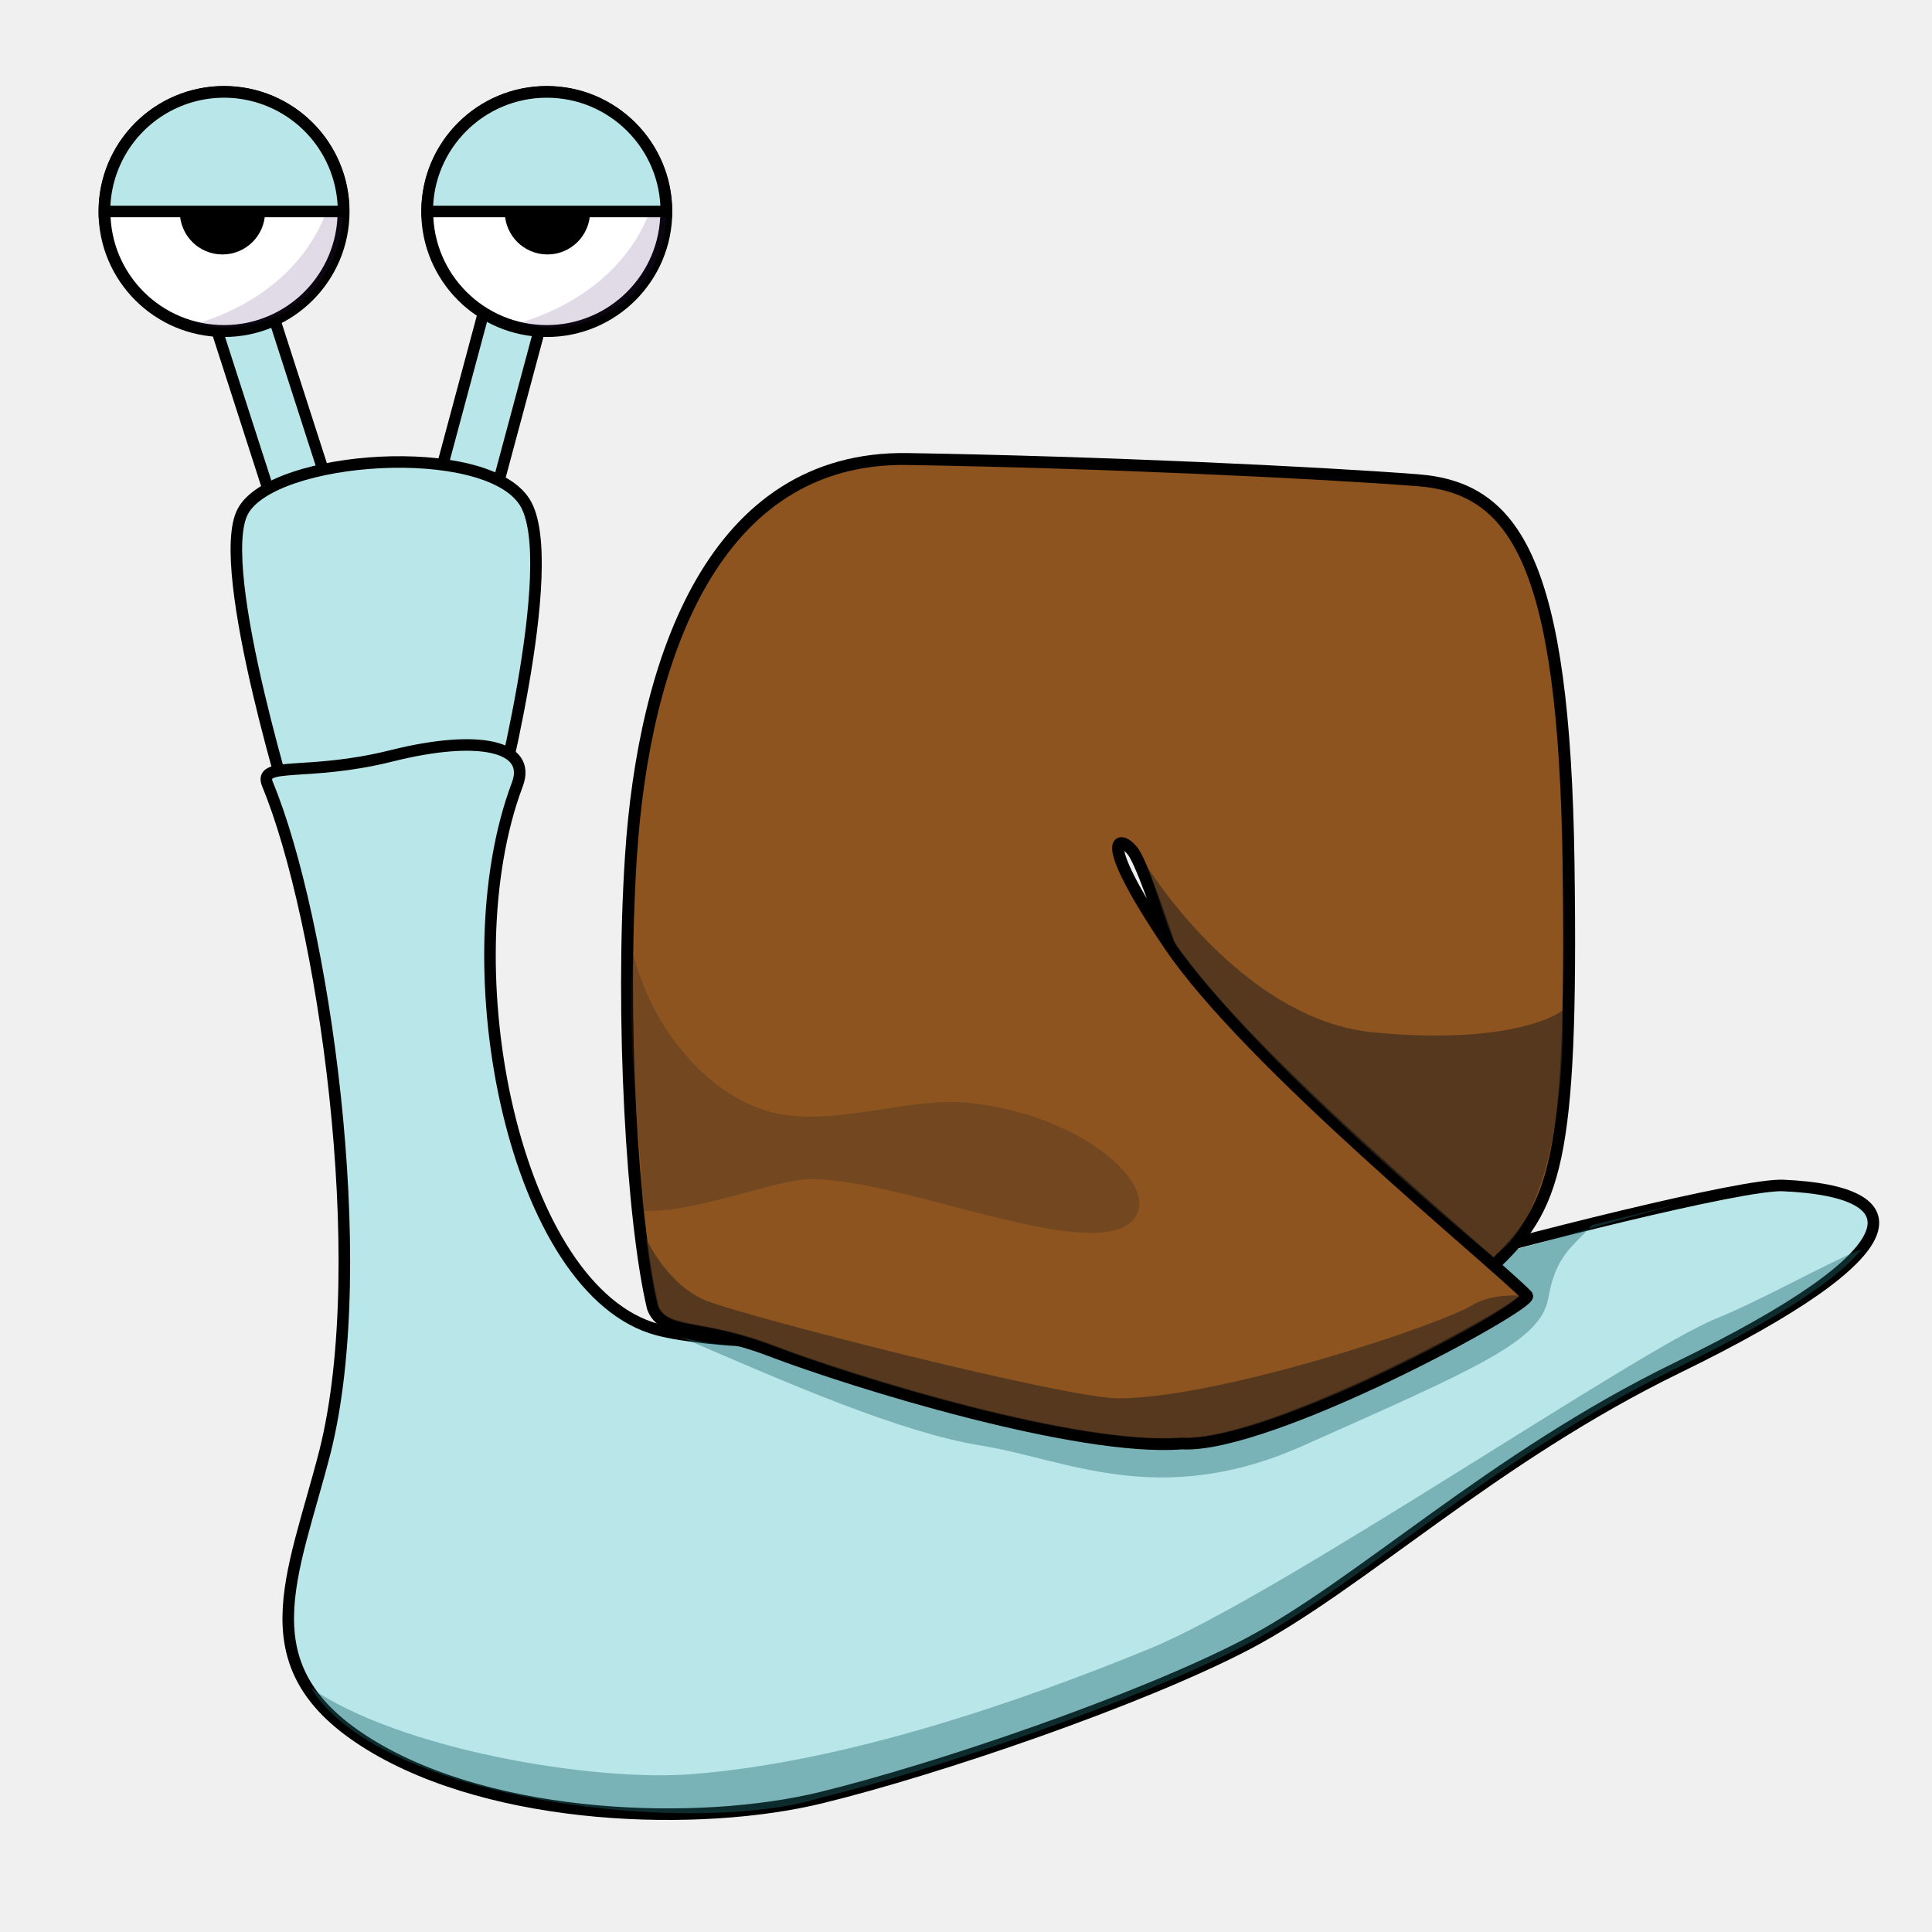
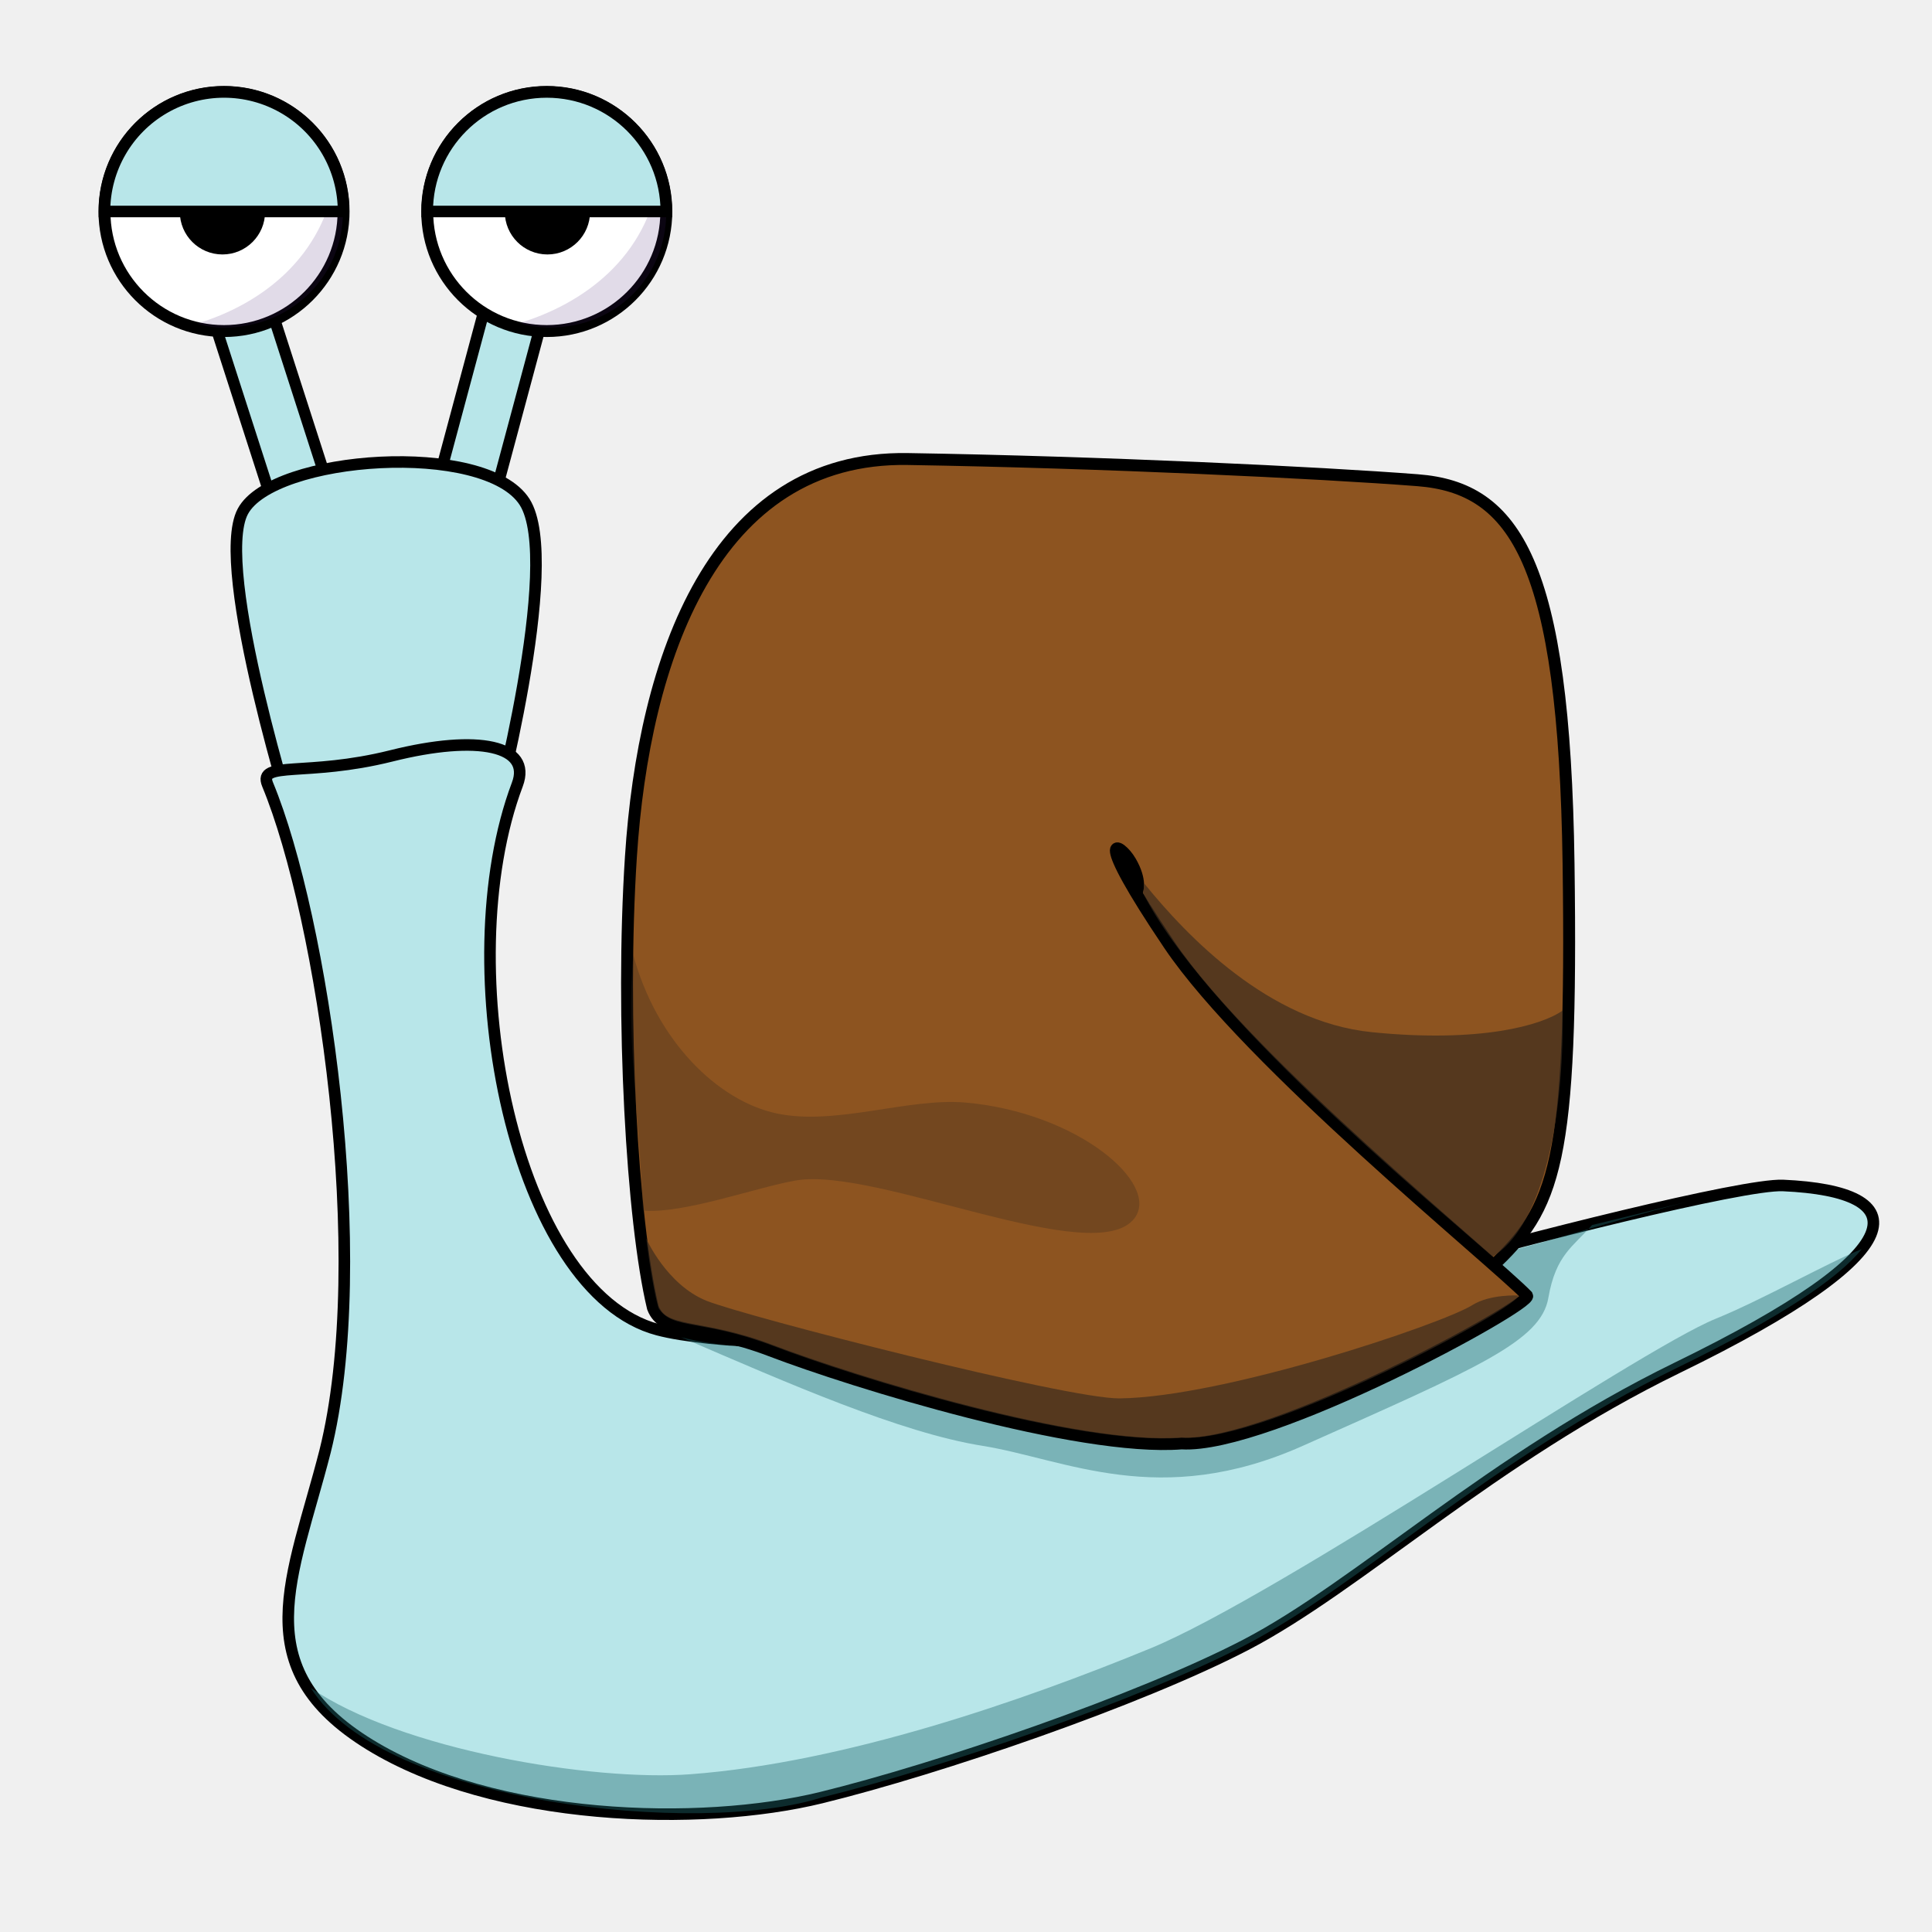
<svg xmlns="http://www.w3.org/2000/svg" width="100mm" height="100mm" viewBox="0 0 100 100" version="1.1" id="svg8">
  <defs id="defs2" />
  <g id="layer1" transform="translate(0,-197)">
    <rect transform="matrix(-0.900099,-0.4356855,-0.2593223,0.9657908,0,0)" y="180.244" x="-83.967" height="13.381" width="3.079" id="rect879" style="opacity:1;vector-effect:none;fill:#b8e6e9;fill-opacity:1;stroke:#000000;stroke-width:0.603;stroke-linecap:butt;stroke-linejoin:miter;stroke-miterlimit:4;stroke-dasharray:none;stroke-dashoffset:0;stroke-opacity:1" />
    <rect style="opacity:1;vector-effect:none;fill:#b8e6e9;fill-opacity:1;stroke:#000000;stroke-width:0.604;stroke-linecap:butt;stroke-linejoin:miter;stroke-miterlimit:4;stroke-dasharray:none;stroke-dashoffset:0;stroke-opacity:1" id="rect877" width="3.073" height="13.354" x="-56.097" y="194.481" transform="matrix(0.872032,-0.4894488,0.3067216,0.9517993,0,0)" />
    <circle style="fill:#ffffff;fill-opacity:1;stroke:#000000;stroke-width:0.617;stroke-miterlimit:4;stroke-dasharray:none;stroke-dashoffset:0;stroke-opacity:1" id="path10" cx="11.595" cy="207.947" r="6.188" />
    <circle r="6.188" cy="207.947" cx="28.3" id="circle832" style="fill:#ffffff;fill-opacity:1;stroke:#000000;stroke-width:0.617;stroke-miterlimit:4;stroke-dasharray:none;stroke-dashoffset:0;stroke-opacity:1" />
    <circle style="fill:#000000;fill-opacity:1;stroke:#000000;stroke-width:0.377;stroke-miterlimit:4;stroke-dasharray:none;stroke-dashoffset:0;stroke-opacity:1" id="path66" cx="11.514" cy="207.964" r="2.018" />
    <circle r="2.018" cy="207.964" cx="28.335" id="circle873" style="fill:#000000;fill-opacity:1;stroke:#000000;stroke-width:0.377;stroke-miterlimit:4;stroke-dasharray:none;stroke-dashoffset:0;stroke-opacity:1" />
    <path style="opacity:1;vector-effect:none;fill:#b8e6e9;fill-opacity:1;stroke:#000000;stroke-width:0.598;stroke-linecap:butt;stroke-linejoin:miter;stroke-miterlimit:4;stroke-dasharray:none;stroke-dashoffset:0;stroke-opacity:1" d="m 15.367,240.12 c 0,0 -4.352,-13.745 -2.798,-16.65 1.553,-2.905 12.549,-3.69 14.587,-0.485 1.971,3.1 -1.651,16.65 -1.651,16.65 z" id="path5869" />
    <path style="fill:#b8e6e9;fill-opacity:1;stroke:#000000;stroke-width:0.598;stroke-linecap:butt;stroke-linejoin:miter;stroke-miterlimit:4;stroke-dasharray:none;stroke-opacity:1" d="m 71.435,263.609 c -11.98,3.059 -32.115,3.607 -37.38,2.219 -7.401,-1.951 -10.844,-18.761 -7.278,-28.224 0.756,-2.006 -2.011,-2.61 -6.521,-1.48 -4.376,1.096 -6.92,0.241 -6.405,1.48 2.833,6.829 5.474,24.567 2.972,34.529 -1.679,6.555 -4.168,11.19 2.313,15.169 6.482,3.979 17.115,4.273 23.371,2.743 6.089,-1.49 16.482,-5.05 21.976,-7.909 5.881,-3.061 12.732,-9.667 22.348,-14.349 12.523,-6.098 12.323,-9.121 5.462,-9.427 -2.071,-0.092 -13.592,2.821 -19.305,4.464" id="path925" />
    <path style="opacity:1;vector-effect:none;fill:#226a6f;fill-opacity:0.408;stroke:#000000;stroke-width:0;stroke-linecap:butt;stroke-linejoin:miter;stroke-miterlimit:4;stroke-dasharray:none;stroke-dashoffset:0;stroke-opacity:1" d="m 329.996,235.117 c -7.887,2.009 -17.369,4.771 -27.896,7.799 L 269.99,251.75 c -44.65,1.933 -107.419,17.52 -136.745,9.847 21.065,9.09 42.968,18.688 58.911,21.239 16.224,2.595 34.602,12.531 62.696,0.014 34.302,-15.283 46.584,-20.486 48.047,-28.941 1.463,-8.455 4.846,-10.01 8.542,-14.252 z" id="path915" transform="matrix(0.2645833,0,0,0.2645833,0,197)" />
-     <ellipse style="opacity:1;vector-effect:none;fill:#8d5420;fill-opacity:1;stroke:none;stroke-width:0.574;stroke-linecap:butt;stroke-linejoin:miter;stroke-miterlimit:4;stroke-dasharray:none;stroke-dashoffset:0;stroke-opacity:1" id="path874" cx="-130.166" cy="221.946" rx="1.878" ry="10.013" transform="matrix(0.683624,-0.7298343,0.7045644,0.7096401,0,0)" />
-     <path style="fill:#8d5420;fill-opacity:1;stroke:#000000;stroke-width:0.617;stroke-linecap:butt;stroke-linejoin:miter;stroke-miterlimit:4;stroke-dasharray:none;stroke-opacity:1" d="m 77.198,262.592 c 3.302,-3.08 4.209,-5.272 3.99,-20.89 -0.219,-15.618 -2.752,-19.454 -7.81,-19.846 -5.058,-0.392 -16.355,-0.934 -26.397,-1.097 -10.042,-0.162 -13.658,10.336 -14.325,20.586 -0.54,8.298 0.067,18.881 1.137,23.342 0.55,1.436 2.388,0.801 6.103,2.22 4.277,1.633 15.905,5.224 21.265,4.804 4.52,0.272 18.143,-7.167 17.883,-7.643 -1.801,-1.859 -14.402,-12.06 -18.521,-18.164 -4.118,-6.104 -2.358,-5.674 -1.783,-4.676 0.575,0.997 1.783,4.676 1.783,4.676" id="path927" />
+     <ellipse style="opacity:1;vector-effect:none;fill:#8d5420;fill-opacity:1;stroke:none;stroke-width:0.574;stroke-linecap:butt;stroke-linejoin:miter;stroke-miterlimit:4;stroke-dasharray:none;stroke-dashoffset:0;stroke-opacity:1" id="path874" cx="-130.166" cy="221.946" rx="1.878" ry="12.172" transform="matrix(0.683624,-0.7298343,0.7045644,0.7096401,0,0)" />
+     <path style="fill:#8d5420;fill-opacity:1;stroke:#000000;stroke-width:0.617;stroke-linecap:butt;stroke-linejoin:miter;stroke-miterlimit:4;stroke-dasharray:none;stroke-opacity:1" d="m 77.198,262.592 c 3.302,-3.08 4.209,-5.272 3.99,-20.89 -0.219,-15.618 -2.752,-19.454 -7.81,-19.846 -5.058,-0.392 -16.355,-0.934 -26.397,-1.097 -10.042,-0.162 -13.658,10.336 -14.325,20.586 -0.54,8.298 0.067,18.881 1.137,23.342 0.55,1.436 2.388,0.801 6.103,2.22 4.277,1.633 15.905,5.224 21.265,4.804 4.52,0.272 18.143,-7.167 17.883,-7.643 -1.801,-1.859 -14.402,-12.06 -18.521,-18.164 -4.118,-6.104 -2.58,-5.304 -2.005,-4.307 0.575,0.997 0.343,1.519 0.343,1.519" id="path927" />
    <path style="opacity:1;vector-effect:none;fill:#226a6f;fill-opacity:0.408;stroke:#000000;stroke-width:0;stroke-linecap:butt;stroke-linejoin:miter;stroke-miterlimit:4;stroke-dasharray:none;stroke-dashoffset:0;stroke-opacity:1;font-variant-east_asian:normal" d="m 364.195,244.361 c -6.404,2.536 -19.556,9.972 -28.546,13.618 -15.45,6.266 -85.295,54.09 -110.612,64.494 -25.116,10.322 -59.881,22.362 -89.996,24.619 -19.152,1.436 -56.66,-4.795 -74.242,-16.881 14.262,22.724 75.946,29.04 99.857,21.45 23.013,-5.631 62.295,-19.086 83.059,-29.893 22.227,-11.569 48.12,-36.534 84.465,-54.232 20.104,-9.79 31.507,-17.476 36.016,-23.176 z" transform="matrix(0.2645833,0,0,0.2645833,0,197)" id="path889" />
    <path style="opacity:1;vector-effect:none;fill:#47226f;fill-opacity:0.164;stroke:#000000;stroke-width:0;stroke-linecap:butt;stroke-linejoin:miter;stroke-miterlimit:4;stroke-dasharray:none;stroke-dashoffset:0;stroke-opacity:1" d="m 129.029,33.711 c -2.213,16.75 -15.152,25.8 -27.459,29.502 2.063,0.59 3.851,0.849 5.997,0.857 12.917,-6.55e-4 22.78,-9.779 22.78,-22.695 -0.009,-2.61 -0.454,-5.201 -1.318,-7.664 z" transform="matrix(0.2645833,0,0,0.2645833,0,197)" id="path1089" />
    <path id="path1111" d="m 17.402,205.919 c -0.586,4.432 -3.953,6.852 -7.209,7.832 0.546,0.156 0.835,0.204 1.403,0.206 3.418,-1.7e-4 6.155,-2.592 6.155,-6.01 -0.002,-0.691 -0.12,-1.376 -0.349,-2.028 z" style="opacity:1;vector-effect:none;fill:#47226f;fill-opacity:0.164;stroke:#000000;stroke-width:0;stroke-linecap:butt;stroke-linejoin:miter;stroke-miterlimit:4;stroke-dasharray:none;stroke-dashoffset:0;stroke-opacity:1" />
    <path id="circle5887" style="opacity:1;vector-effect:none;fill:#b8e6e9;fill-opacity:1;stroke:#000000;stroke-width:0.598;stroke-linecap:butt;stroke-linejoin:miter;stroke-miterlimit:4;stroke-dasharray:none;stroke-dashoffset:0;stroke-opacity:1" d="m 5.407,207.947 a 6.188,6.188 0 0 1 3.094,-5.359 6.188,6.188 0 0 1 6.188,0 6.188,6.188 0 0 1 3.094,5.359 h -6.188 z" />
    <path style="fill:#b8e6e9;fill-opacity:1;stroke:#000000;stroke-width:0.598;stroke-miterlimit:4;stroke-dasharray:none;stroke-dashoffset:0;stroke-opacity:1;font-variant-east_asian:normal;opacity:1;vector-effect:none;stroke-linecap:butt;stroke-linejoin:miter" id="circle5889" d="m 22.112,207.947 a 6.188,6.188 0 0 1 6.188,-6.188 6.188,6.188 0 0 1 6.188,6.188 h -6.188 z" />
-     <path style="opacity:1;vector-effect:none;fill:#3c2c1e;fill-opacity:0.687;stroke:#000000;stroke-width:0;stroke-linecap:butt;stroke-linejoin:miter;stroke-miterlimit:4;stroke-dasharray:none;stroke-dashoffset:0;stroke-opacity:1" d="m 59.408,241.915 c 1.91,2.89 6.261,7.971 11.596,8.511 5.631,0.57 8.836,-0.367 9.881,-1.124 0.06,6.267 -1.207,11.243 -3.626,12.747 -4.214,-3.522 -12.432,-10.669 -16.365,-16.07 -0.425,-0.767 -0.885,-2.453 -1.486,-4.064 z" id="path993" />
+     <path style="opacity:1;vector-effect:none;fill:#3c2c1e;fill-opacity:0.687;stroke:#000000;stroke-width:0;stroke-linecap:butt;stroke-linejoin:miter;stroke-miterlimit:4;stroke-dasharray:none;stroke-dashoffset:0;stroke-opacity:1" d="m 59.212,242.712 c 2.232,2.758 6.457,7.173 11.792,7.713 5.631,0.57 8.836,-0.367 9.881,-1.124 0.06,6.267 -1.207,11.243 -3.626,12.747 -3.606,-3.171 -14.924,-12.525 -18.102,-18.836 0.043,-0.169 0.063,-0.262 0.055,-0.5 z" id="path993" />
    <path style="opacity:1;vector-effect:none;fill:#3c2c1e;fill-opacity:0.687;stroke:#000000;stroke-width:0;stroke-linecap:butt;stroke-linejoin:miter;stroke-miterlimit:4;stroke-dasharray:none;stroke-dashoffset:0;stroke-opacity:1" d="m 288.024,255.316 c -5.981,3.746 -48.64,18.05 -69.024,18.247 -10.315,0.1 -73.077,-16.016 -80.746,-19.079 -7.841,-3.132 -11.839,-12.19 -11.839,-12.19 0.674,5.329 1.601,10.856 2.398,13.581 2.671,4.342 8.482,2.092 22.524,7.455 16.163,6.174 59.518,19.534 79.776,17.947 17.085,1.028 66.898,-26.037 65.913,-27.839 0,0 -5.5,-0.316 -9.001,1.877 z" transform="matrix(0.2645833,0,0,0.2645833,0,197)" id="path9377" />
    <path style="opacity:1;vector-effect:none;fill:#3c2c1e;fill-opacity:0.311;stroke:#000000;stroke-width:0;stroke-linecap:butt;stroke-linejoin:miter;stroke-miterlimit:4;stroke-dasharray:none;stroke-dashoffset:0;stroke-opacity:1" d="m 32.778,246.422 c 1.198,4.445 4.363,7.554 7.415,8.208 3.052,0.654 6.813,-0.817 9.762,-0.563 5.797,0.5 10.125,4.198 8.766,5.989 -2.037,2.685 -13.319,-2.663 -17.509,-1.957 -2.042,0.344 -5.851,1.753 -7.94,1.557 -0.125,-4.402 -0.891,-8.827 -0.495,-13.234 z" id="path9410" />
  </g>
</svg>
